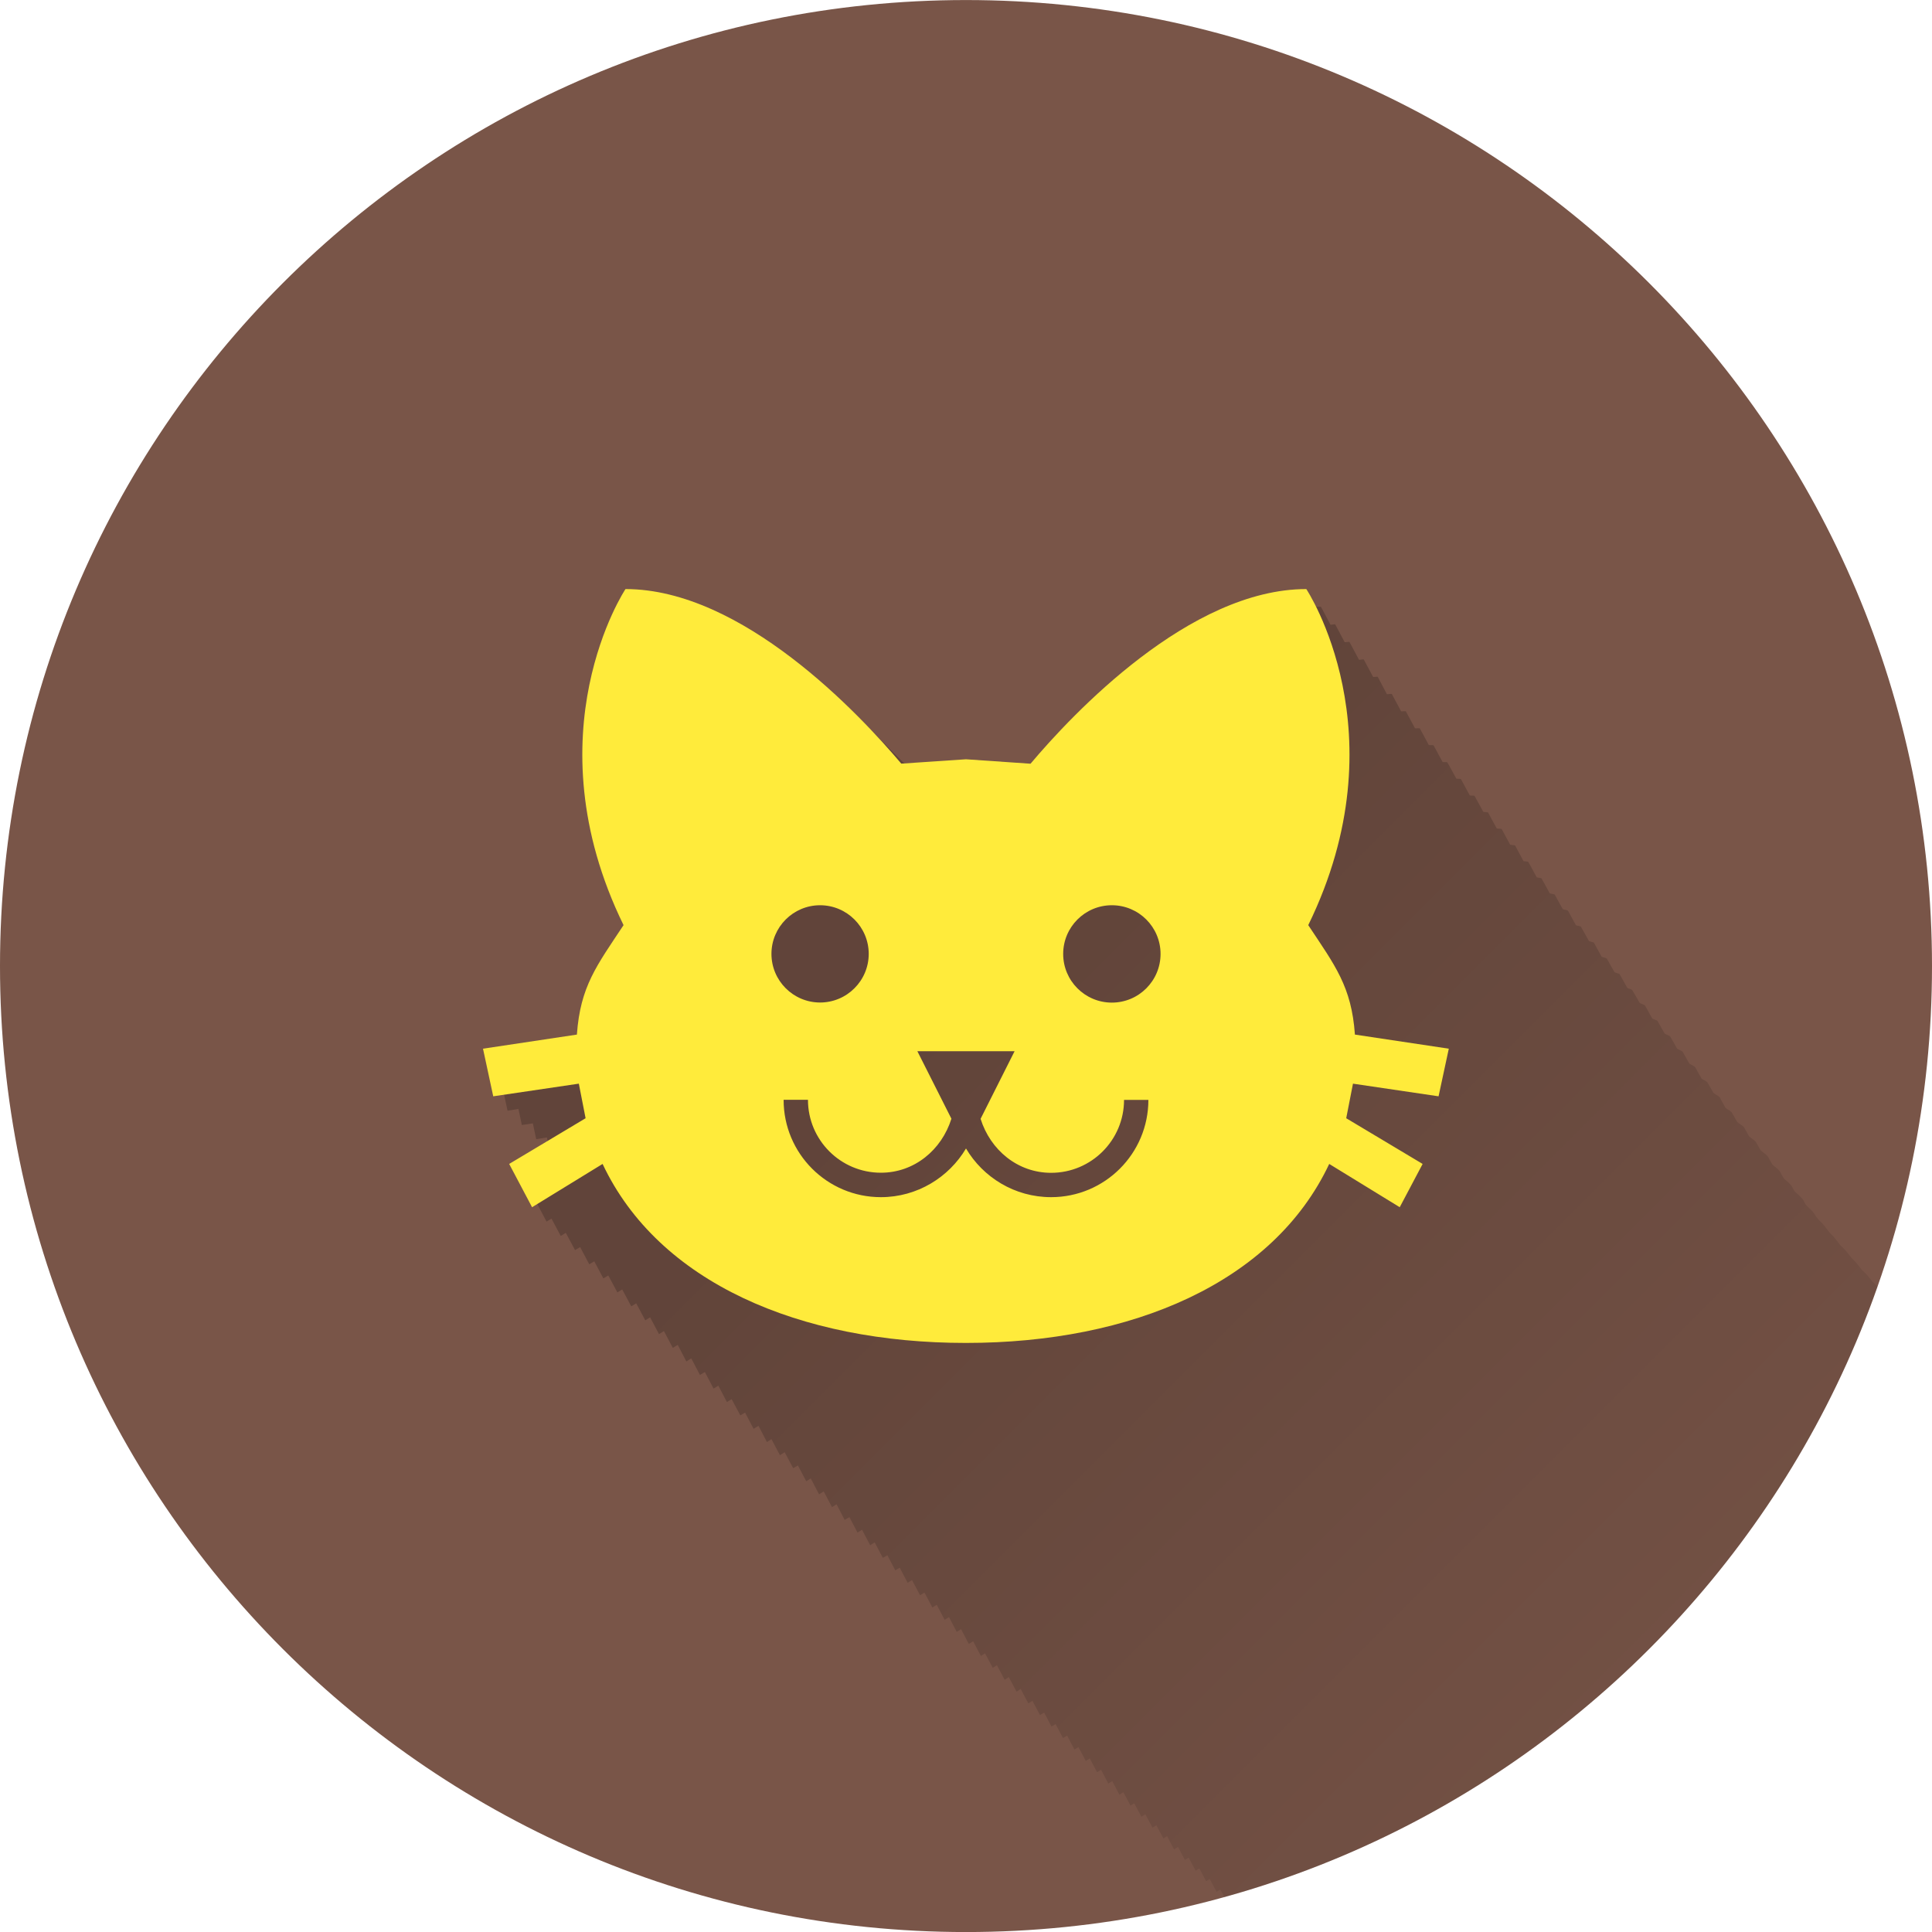
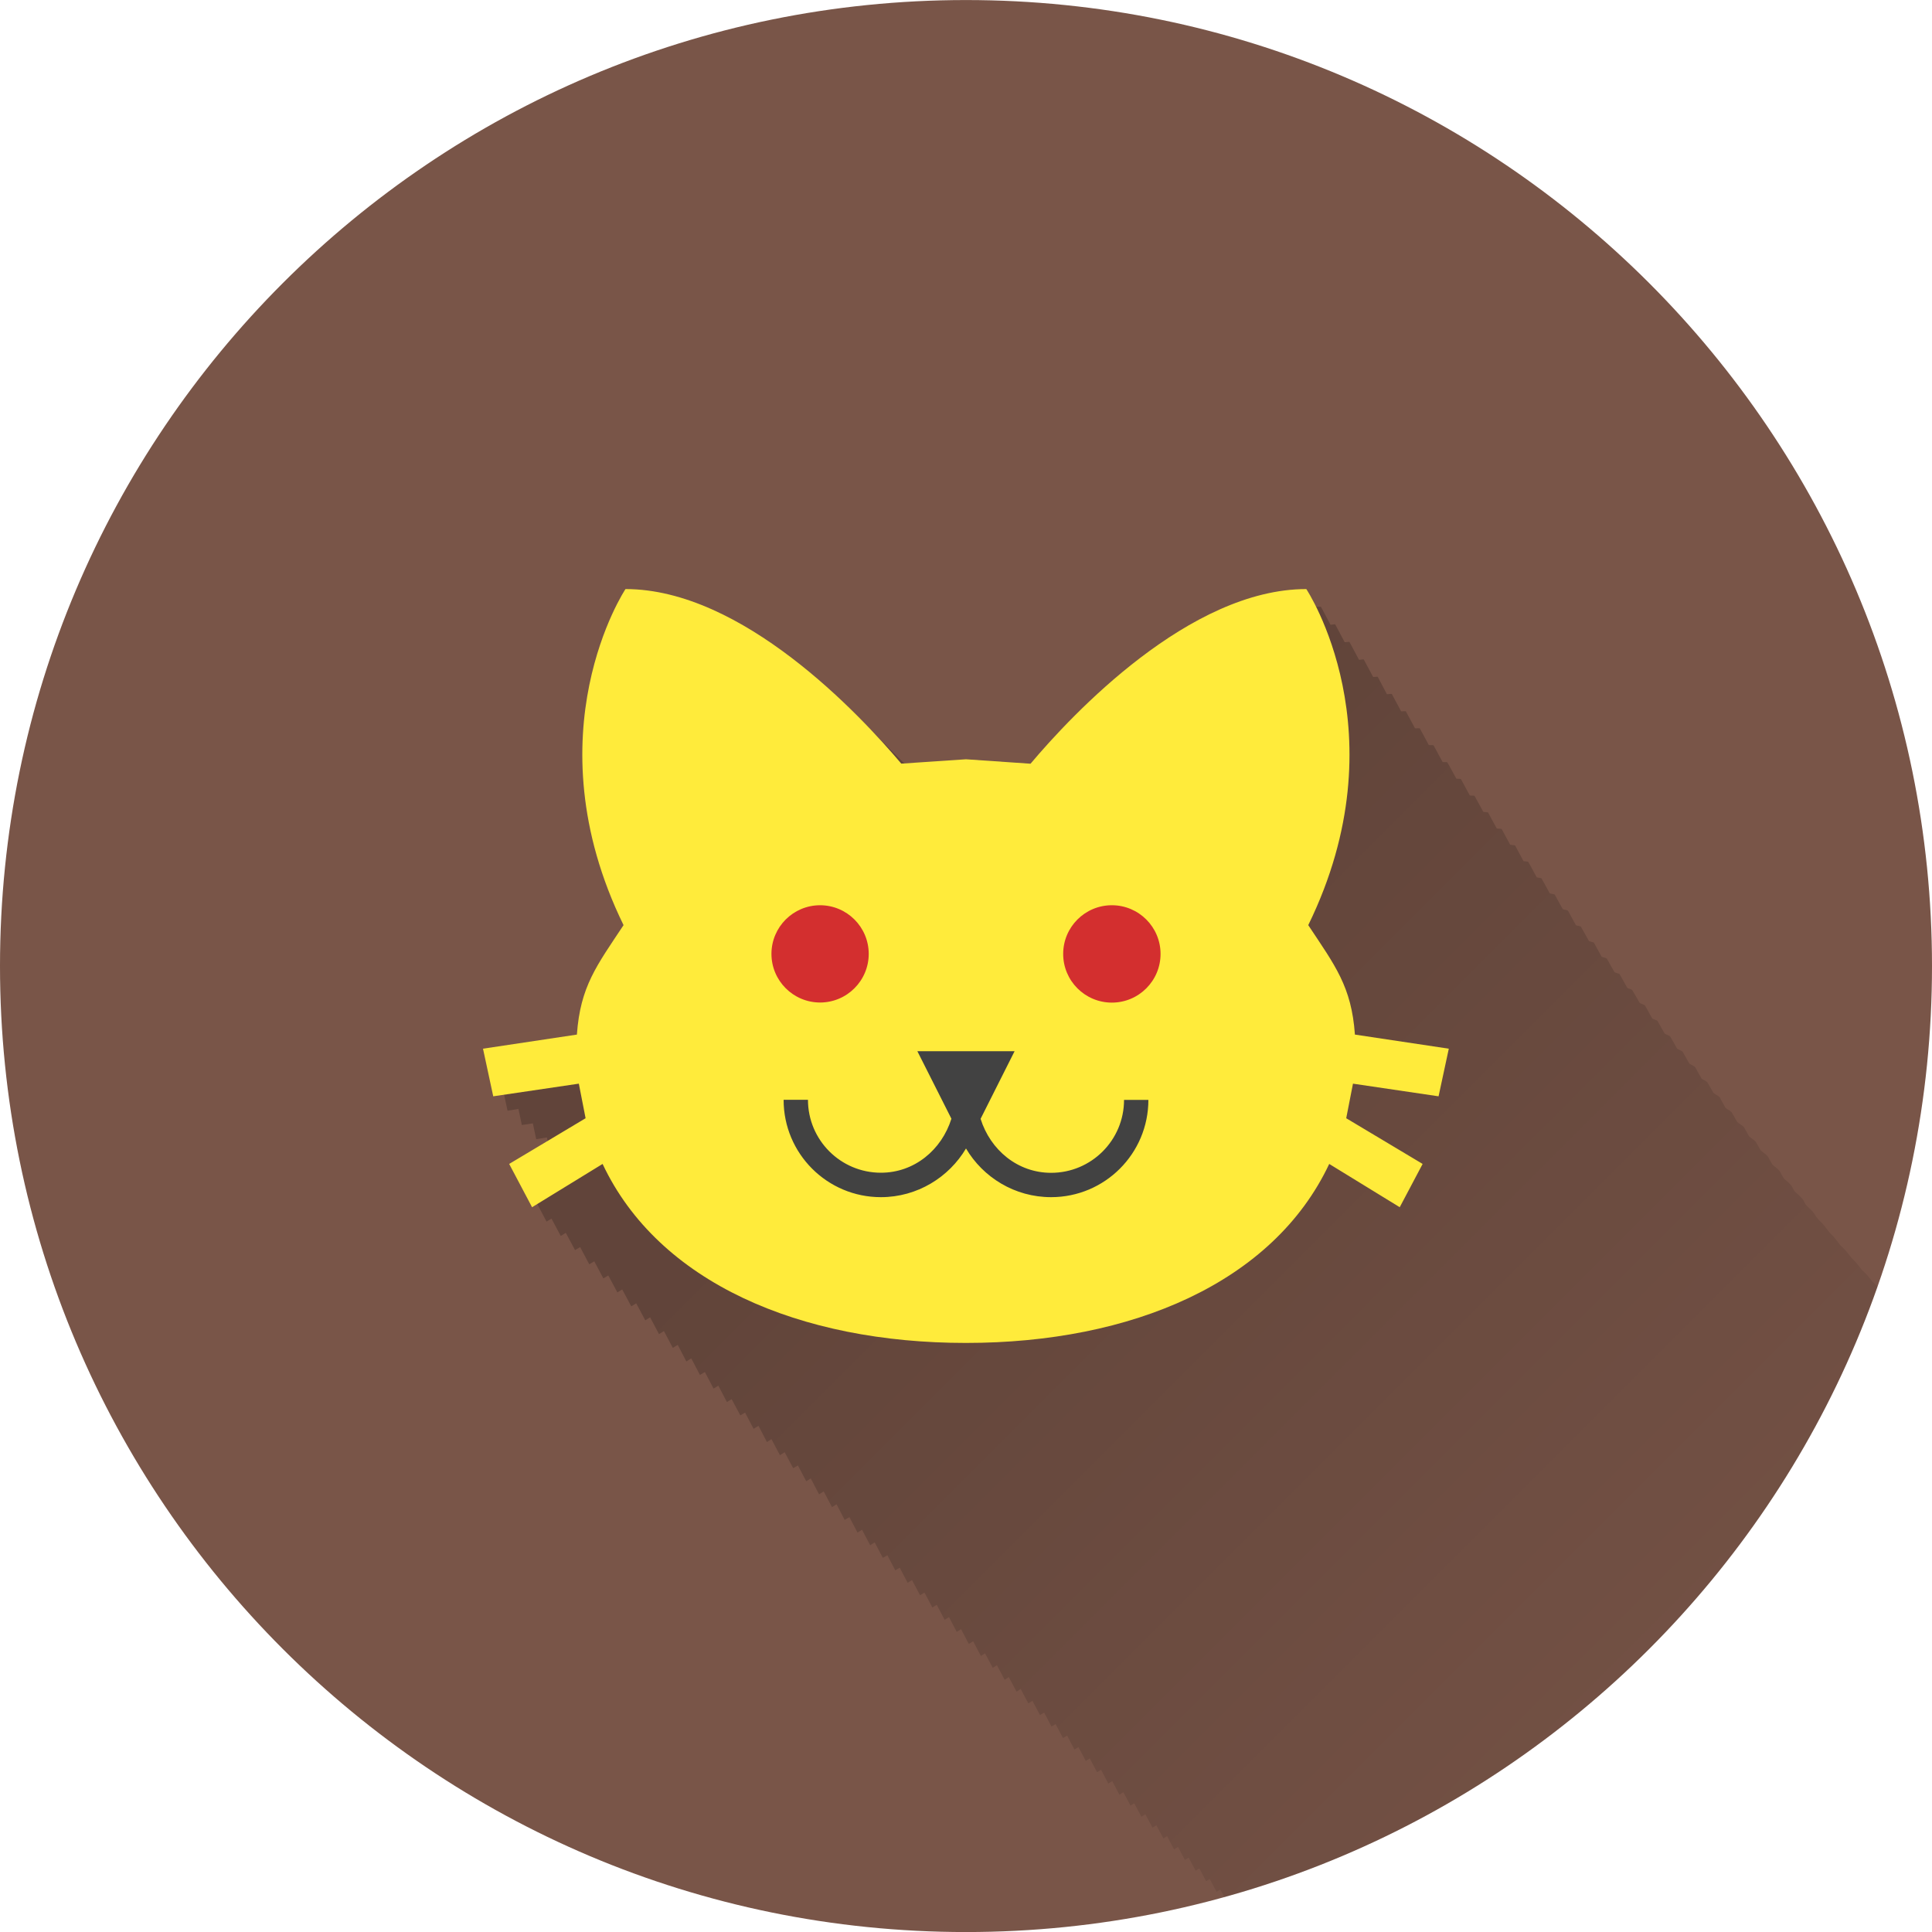
<svg xmlns="http://www.w3.org/2000/svg" xmlns:xlink="http://www.w3.org/1999/xlink" version="1.1" id="svg2" viewBox="0 0 20 20" height="5.644mm" width="5.644mm">
  <defs id="defs4">
    <linearGradient id="linearGradient6148">
      <stop style="stop-color:#000000;stop-opacity:0.2" offset="0" id="stop6150" />
      <stop style="stop-color:#000000;stop-opacity:0;" offset="1" id="stop6152" />
    </linearGradient>
    <clipPath clipPathUnits="userSpaceOnUse" id="clipPath12478">
      <circle style="opacity:1;fill:#2196f3;fill-opacity:1;stroke:none;stroke-width:0.051;stroke-miterlimit:4;stroke-dasharray:none;stroke-opacity:1" id="circle12480" cx="10" cy="10" r="10" />
    </clipPath>
    <clipPath id="clipPath5790" clipPathUnits="userSpaceOnUse">
      <circle style="opacity:1;fill:#2196f3;fill-opacity:1;stroke:none;stroke-width:0.051;stroke-miterlimit:4;stroke-dasharray:none;stroke-opacity:1" id="circle5792" cx="10" cy="10" r="10" />
    </clipPath>
    <clipPath clipPathUnits="userSpaceOnUse" id="clipPath7690">
      <circle style="opacity:1;fill:#2196f3;fill-opacity:1;stroke:none;stroke-width:0.051;stroke-miterlimit:4;stroke-dasharray:none;stroke-opacity:1" id="circle7692" cx="10" cy="10" r="10" />
    </clipPath>
    <clipPath id="clipPath5119" clipPathUnits="userSpaceOnUse">
      <circle style="opacity:1;fill:#ff9800;fill-opacity:1;stroke:none;stroke-width:0.051;stroke-miterlimit:4;stroke-dasharray:none;stroke-opacity:1" id="circle5121" cx="10" cy="10" r="10" />
    </clipPath>
    <clipPath clipPathUnits="userSpaceOnUse" id="clipPath5125">
      <circle style="opacity:1;fill:#e91e63;fill-opacity:1;stroke:none;stroke-width:0.051;stroke-miterlimit:4;stroke-dasharray:none;stroke-opacity:1" id="circle5127" cx="10" cy="10" r="10" />
    </clipPath>
    <clipPath id="clipPath5129" clipPathUnits="userSpaceOnUse">
      <circle style="opacity:1;fill:#e91e63;fill-opacity:1;stroke:none;stroke-width:0.051;stroke-miterlimit:4;stroke-dasharray:none;stroke-opacity:1" id="circle5131" cx="10" cy="10" r="10" />
    </clipPath>
    <linearGradient xlink:href="#linearGradient6148" id="linearGradient6154" x1="10" y1="10" x2="20" y2="20" gradientUnits="userSpaceOnUse" />
    <clipPath clipPathUnits="userSpaceOnUse" id="clipPath6159">
      <circle style="opacity:1;fill:#e91e63;fill-opacity:1;stroke:none;stroke-width:0.051;stroke-miterlimit:4;stroke-dasharray:none;stroke-opacity:1" id="circle6161" cx="10" cy="10" r="10" />
    </clipPath>
  </defs>
  <g transform="translate(1058.143,-861.9336)" id="layer1">
    <circle r="10" cy="871.934" cx="-1048.143" id="path4136" style="opacity:1;fill:#795548;fill-opacity:1;stroke:none;stroke-width:0.051;stroke-miterlimit:4;stroke-dasharray:none;stroke-opacity:1" />
  </g>
  <g id="layer2" style="display:inline">
    <path d="M 6.625 6.246 C 6.625 6.246 5.632 7.738 6.604 9.727 C 6.327 10.144 6.156 10.361 6.121 10.859 L 5.148 11.004 L 5.254 11.498 L 5.367 11.48 L 5.402 11.646 L 5.516 11.629 L 5.551 11.793 L 5.662 11.775 L 5.697 11.941 L 5.807 11.926 L 5.814 11.961 L 5.42 12.197 L 5.658 12.646 L 5.709 12.615 L 5.805 12.795 L 5.857 12.762 L 5.953 12.941 L 6.006 12.91 L 6.1 13.088 L 6.152 13.057 L 6.246 13.234 L 6.297 13.203 L 6.391 13.379 L 6.441 13.348 L 6.535 13.523 L 6.586 13.492 L 6.68 13.668 L 6.73 13.637 L 6.822 13.811 L 6.873 13.779 L 6.965 13.953 L 7.016 13.922 L 7.105 14.094 L 7.156 14.062 L 7.246 14.234 L 7.297 14.203 L 7.387 14.375 L 7.436 14.344 L 7.525 14.514 L 7.574 14.484 L 7.664 14.652 L 7.713 14.623 L 7.801 14.791 L 7.852 14.76 L 7.939 14.928 L 7.986 14.898 L 8.074 15.064 L 8.123 15.033 L 8.211 15.199 L 8.26 15.17 L 8.346 15.334 L 8.393 15.305 L 8.479 15.469 L 8.527 15.439 L 8.613 15.602 L 8.66 15.572 L 8.744 15.734 L 8.793 15.705 L 8.877 15.865 L 8.924 15.836 L 9.008 15.996 L 9.055 15.967 L 9.139 16.127 L 9.186 16.1 L 9.268 16.256 L 9.314 16.229 L 9.396 16.385 L 9.441 16.357 L 9.525 16.514 L 9.57 16.486 L 9.652 16.641 L 9.697 16.613 L 9.779 16.768 L 9.824 16.74 L 9.904 16.893 L 9.949 16.865 L 10.029 17.018 L 10.074 16.99 L 10.154 17.143 L 10.197 17.115 L 10.277 17.266 L 10.32 17.238 L 10.4 17.389 L 10.443 17.361 L 10.523 17.512 L 10.566 17.484 L 10.645 17.633 L 10.688 17.607 L 10.766 17.754 L 10.809 17.729 L 10.885 17.873 L 10.928 17.848 L 11.004 17.992 L 11.047 17.967 L 11.123 18.111 L 11.164 18.086 L 11.24 18.229 L 11.281 18.203 L 11.357 18.346 L 11.398 18.32 L 11.473 18.463 L 11.514 18.438 L 11.588 18.578 L 11.629 18.553 L 11.703 18.691 L 11.742 18.668 L 11.816 18.807 L 11.857 18.781 L 11.93 18.92 L 11.971 18.895 L 12.043 19.031 L 12.082 19.008 L 12.154 19.145 L 12.195 19.119 L 12.266 19.254 L 12.305 19.23 L 12.377 19.365 L 12.416 19.342 L 12.486 19.475 L 12.523 19.451 L 12.594 19.584 L 12.633 19.561 L 12.703 19.691 L 12.74 19.668 L 12.811 19.799 L 12.848 19.775 L 12.916 19.904 L 12.953 19.881 L 13.021 20.012 L 13.061 19.988 L 13.127 20.115 L 13.164 20.092 L 13.232 20.221 L 13.27 20.197 L 13.336 20.324 L 13.371 20.303 L 13.438 20.428 L 13.475 20.406 L 13.539 20.529 L 13.576 20.508 L 13.641 20.631 L 13.678 20.607 L 13.742 20.73 L 13.777 20.709 L 13.842 20.83 L 13.877 20.809 L 13.941 20.93 L 13.977 20.908 L 14.039 21.029 L 14.074 21.008 L 14.137 21.127 L 14.172 21.105 L 14.234 21.223 L 14.268 21.201 L 14.33 21.318 L 14.363 21.297 L 14.426 21.414 L 14.459 21.395 L 14.52 21.51 L 14.553 21.488 L 14.613 21.604 L 14.646 21.582 L 14.707 21.695 L 14.738 21.676 L 14.799 21.789 L 14.832 21.77 L 14.891 21.881 L 14.924 21.859 L 14.982 21.971 L 15.014 21.951 L 15.072 22.062 L 15.105 22.043 L 15.162 22.15 L 15.193 22.131 L 15.25 22.24 L 15.281 22.221 L 15.338 22.328 L 15.369 22.309 L 15.426 22.416 L 15.457 22.396 L 15.512 22.502 L 15.543 22.482 L 15.598 22.588 L 15.629 22.568 L 15.684 22.672 L 15.713 22.654 L 15.768 22.756 L 15.797 22.738 L 15.852 22.84 L 15.881 22.822 L 15.934 22.924 L 15.963 22.906 L 16.016 23.006 L 16.045 22.988 L 16.098 23.086 L 16.127 23.068 L 16.178 23.166 L 16.207 23.148 L 16.258 23.246 L 16.285 23.229 L 16.336 23.326 L 16.365 23.309 L 16.416 23.404 L 16.443 23.389 L 16.492 23.482 L 16.52 23.465 L 16.57 23.559 L 16.598 23.543 L 16.646 23.635 L 16.672 23.619 L 16.721 23.711 L 16.748 23.695 L 16.795 23.785 L 16.822 23.77 L 16.869 23.859 L 16.896 23.842 L 16.943 23.932 L 16.969 23.916 L 17.016 24.004 L 17.041 23.988 L 17.086 24.076 L 17.113 24.061 L 17.158 24.146 L 17.184 24.131 L 17.229 24.217 L 17.252 24.203 L 17.297 24.287 L 17.322 24.271 L 17.365 24.355 L 17.391 24.34 L 17.434 24.424 L 17.459 24.408 L 17.502 24.49 L 17.525 24.477 L 17.568 24.557 L 17.59 24.543 L 17.633 24.623 L 17.656 24.607 L 17.699 24.688 L 17.721 24.674 L 17.762 24.752 L 17.785 24.738 L 17.826 24.814 L 17.848 24.801 L 17.889 24.877 L 17.91 24.863 L 17.951 24.939 L 17.973 24.926 L 18.012 25.002 L 18.033 24.988 L 18.072 25.062 L 18.094 25.049 L 18.133 25.121 L 18.154 25.107 L 18.191 25.18 L 18.213 25.166 L 18.25 25.238 L 18.27 25.227 L 18.307 25.297 L 18.326 25.285 L 18.363 25.354 L 18.385 25.34 L 18.42 25.408 L 18.439 25.396 L 18.475 25.465 L 18.494 25.453 L 18.529 25.52 L 18.549 25.508 L 18.584 25.572 L 18.604 25.561 L 18.637 25.625 L 18.656 25.613 L 18.689 25.678 L 18.707 25.668 L 18.74 25.73 L 18.758 25.719 L 18.791 25.781 L 18.811 25.77 L 18.842 25.83 L 18.859 25.82 L 18.891 25.881 L 18.908 25.869 L 18.939 25.93 L 18.957 25.918 L 18.988 25.977 L 19.006 25.967 L 19.035 26.023 L 19.051 26.014 L 19.082 26.07 L 19.098 26.061 L 19.127 26.115 L 19.143 26.105 L 19.172 26.16 L 19.188 26.15 L 19.217 26.205 L 19.232 26.195 L 19.26 26.248 L 19.275 26.238 L 19.303 26.291 L 19.316 26.283 L 19.344 26.334 L 19.359 26.324 L 19.385 26.375 L 19.4 26.365 L 19.426 26.414 L 19.439 26.406 L 19.465 26.455 L 19.479 26.447 L 19.504 26.494 L 19.52 26.484 L 19.543 26.531 L 19.557 26.523 L 19.58 26.568 L 19.594 26.561 L 19.617 26.605 L 19.629 26.598 L 19.652 26.643 L 19.664 26.635 L 19.688 26.678 L 19.701 26.67 L 19.723 26.711 L 19.734 26.705 L 19.756 26.746 L 19.768 26.738 L 19.789 26.779 L 19.801 26.771 L 19.822 26.811 L 19.834 26.805 L 19.854 26.842 L 19.865 26.836 L 19.885 26.873 L 19.895 26.867 L 19.914 26.904 L 19.924 26.898 L 19.943 26.934 L 19.955 26.926 L 19.973 26.961 L 19.982 26.955 L 20 26.988 L 20.01 26.982 L 20.027 27.016 L 20.037 27.01 L 20.055 27.043 L 20.064 27.037 L 20.08 27.068 L 20.088 27.064 L 20.104 27.094 L 20.113 27.088 L 20.129 27.117 L 20.137 27.111 L 20.152 27.141 L 20.16 27.137 L 20.174 27.164 L 20.184 27.158 L 20.197 27.186 L 20.203 27.182 L 20.217 27.207 L 20.225 27.201 L 20.238 27.227 L 20.246 27.223 L 20.258 27.246 L 20.266 27.242 L 20.277 27.266 L 20.283 27.262 L 20.295 27.283 L 20.301 27.279 L 20.312 27.301 L 20.316 27.297 L 20.328 27.318 L 20.336 27.314 L 20.346 27.334 L 20.35 27.332 L 20.359 27.35 L 20.365 27.346 L 20.375 27.363 L 20.379 27.359 L 20.389 27.377 L 20.393 27.375 L 20.4 27.391 L 20.406 27.387 L 20.414 27.402 L 20.418 27.4 L 20.426 27.414 L 20.43 27.412 L 20.436 27.424 L 20.438 27.422 L 20.445 27.436 L 20.449 27.434 L 20.455 27.443 L 20.457 27.441 L 20.463 27.453 L 20.465 27.451 L 20.471 27.461 L 20.475 27.459 L 20.479 27.467 L 20.48 27.467 L 20.484 27.475 L 20.486 27.473 L 20.49 27.479 L 20.492 27.477 L 20.496 27.484 L 20.498 27.484 L 20.5 27.488 L 20.502 27.492 L 20.504 27.49 L 20.508 27.496 L 20.508 27.498 L 21.104 27.131 C 21.11 27.137 21.117 27.142 21.123 27.148 C 21.132 27.157 21.139 27.167 21.148 27.176 C 21.163 27.19 21.177 27.203 21.191 27.217 C 21.198 27.223 21.204 27.23 21.211 27.236 C 21.223 27.248 21.234 27.262 21.246 27.273 C 21.258 27.285 21.269 27.296 21.281 27.307 C 21.287 27.312 21.293 27.318 21.299 27.324 C 21.31 27.335 21.32 27.347 21.332 27.357 C 21.343 27.368 21.352 27.379 21.363 27.389 C 21.371 27.396 21.377 27.403 21.385 27.41 C 21.393 27.418 21.401 27.427 21.41 27.436 C 21.418 27.444 21.425 27.453 21.434 27.461 C 21.442 27.469 21.449 27.477 21.457 27.484 C 21.462 27.489 21.469 27.497 21.475 27.502 C 21.486 27.513 21.496 27.524 21.508 27.535 C 21.513 27.541 21.52 27.545 21.525 27.551 C 21.533 27.558 21.539 27.565 21.547 27.572 C 21.554 27.579 21.56 27.585 21.566 27.592 C 21.573 27.598 21.579 27.605 21.586 27.611 C 21.592 27.617 21.597 27.625 21.604 27.631 C 21.61 27.637 21.615 27.643 21.621 27.648 C 21.627 27.654 21.633 27.66 21.639 27.666 C 21.644 27.671 21.651 27.676 21.656 27.682 C 21.662 27.687 21.666 27.692 21.672 27.697 C 21.677 27.702 21.682 27.708 21.688 27.713 C 21.692 27.717 21.696 27.722 21.701 27.727 C 21.706 27.731 21.71 27.736 21.715 27.74 C 21.719 27.744 21.722 27.75 21.727 27.754 C 21.731 27.758 21.734 27.762 21.738 27.766 C 21.741 27.768 21.743 27.771 21.746 27.773 C 21.751 27.778 21.755 27.784 21.76 27.789 C 21.763 27.792 21.766 27.796 21.77 27.799 C 21.775 27.804 21.782 27.81 21.787 27.814 C 21.788 27.816 21.792 27.819 21.793 27.82 C 21.793 27.82 21.795 27.822 21.795 27.822 C 21.795 27.822 21.797 27.824 21.797 27.824 C 21.797 27.824 21.799 27.826 21.799 27.826 C 21.799 27.826 21.801 27.828 21.801 27.828 C 21.802 27.83 21.805 27.834 21.807 27.836 C 21.808 27.837 21.809 27.839 21.811 27.84 C 21.812 27.841 21.815 27.842 21.816 27.844 C 21.816 27.844 21.818 27.846 21.818 27.846 C 21.818 27.846 21.82 27.848 21.82 27.848 C 21.82 27.848 21.822 27.85 21.822 27.85 C 21.822 27.85 21.824 27.852 21.824 27.852 C 21.824 27.852 21.826 27.854 21.826 27.854 C 21.826 27.854 21.828 27.855 21.828 27.855 C 21.949 27.97 22.083 28.074 22.225 28.17 C 22.225 28.17 22.227 28.172 22.227 28.172 C 22.227 28.172 22.229 28.174 22.229 28.174 C 22.229 28.174 22.23 28.175 22.23 28.176 C 22.374 28.271 22.528 28.357 22.689 28.434 C 22.689 28.434 22.691 28.436 22.691 28.436 C 22.854 28.513 23.028 28.581 23.207 28.639 C 23.747 28.813 24.356 28.902 25 28.902 C 25.644 28.902 26.251 28.813 26.791 28.639 C 26.971 28.58 27.143 28.513 27.307 28.436 C 27.634 28.28 27.924 28.087 28.17 27.855 C 28.415 27.624 28.617 27.356 28.762 27.049 L 28.947 27.164 L 29.49 27.498 L 29.49 27.496 L 29.729 27.049 L 29.727 27.047 L 29.725 27.047 L 29.721 27.045 L 29.723 27.043 L 29.719 27.041 L 29.719 27.039 L 29.715 27.037 L 29.715 27.035 L 29.703 27.027 L 29.703 27.025 L 29.695 27.021 L 29.697 27.018 L 29.689 27.012 L 29.68 27.006 L 29.682 27.004 L 29.67 26.998 L 29.672 26.994 L 29.66 26.988 L 29.662 26.984 L 29.65 26.979 L 29.652 26.975 L 29.639 26.967 L 29.641 26.963 L 29.627 26.955 L 29.629 26.951 L 29.613 26.941 L 29.615 26.939 L 29.6 26.93 L 29.602 26.926 L 29.586 26.916 L 29.588 26.91 L 29.57 26.9 L 29.572 26.896 L 29.555 26.885 L 29.557 26.881 L 29.537 26.869 L 29.539 26.863 L 29.52 26.852 L 29.521 26.848 L 29.5 26.834 L 29.504 26.828 L 29.482 26.814 L 29.484 26.811 L 29.461 26.797 L 29.463 26.791 L 29.439 26.777 L 29.443 26.77 L 29.42 26.756 L 29.422 26.75 L 29.395 26.734 L 29.398 26.727 L 29.373 26.711 L 29.377 26.705 L 29.35 26.688 L 29.352 26.682 L 29.324 26.664 L 29.328 26.656 L 29.301 26.639 L 29.303 26.633 L 29.271 26.613 L 29.275 26.607 L 29.246 26.59 L 29.25 26.58 L 29.217 26.561 L 29.221 26.553 L 29.189 26.533 L 29.193 26.525 L 29.16 26.504 L 29.164 26.496 L 29.129 26.475 L 29.133 26.467 L 29.1 26.445 L 29.104 26.438 L 29.066 26.414 L 29.07 26.406 L 29.035 26.385 L 29.039 26.373 L 29.002 26.35 L 29.006 26.342 L 28.986 26.33 L 29.008 26.219 L 29.895 26.35 L 30 25.855 C 30 25.855 29.998 25.855 29.998 25.855 C 29.998 25.855 29.996 25.855 29.996 25.855 L 29.996 25.854 C 29.996 25.854 29.994 25.854 29.994 25.854 L 29.994 25.85 C 29.994 25.85 29.99 25.85 29.99 25.85 L 29.99 25.846 C 29.99 25.846 29.986 25.846 29.986 25.846 L 29.986 25.842 C 29.986 25.842 29.981 25.842 29.98 25.842 L 29.98 25.838 C 29.98 25.838 29.973 25.836 29.973 25.836 L 29.975 25.832 C 29.975 25.832 29.967 25.83 29.967 25.83 L 29.969 25.826 C 29.969 25.826 29.959 25.824 29.959 25.824 L 29.961 25.818 C 29.961 25.818 29.95 25.816 29.949 25.816 L 29.951 25.811 C 29.951 25.811 29.942 25.809 29.941 25.809 L 29.943 25.803 C 29.943 25.803 29.932 25.801 29.932 25.801 L 29.934 25.793 C 29.934 25.793 29.92 25.791 29.92 25.791 L 29.922 25.783 C 29.922 25.783 29.909 25.781 29.908 25.781 L 29.91 25.771 C 29.91 25.771 29.897 25.77 29.896 25.77 L 29.898 25.76 C 29.898 25.76 29.883 25.758 29.883 25.758 L 29.885 25.748 C 29.885 25.748 29.87 25.746 29.869 25.746 L 29.871 25.734 C 29.871 25.734 29.856 25.733 29.855 25.732 L 29.857 25.721 C 29.857 25.721 29.84 25.719 29.84 25.719 L 29.842 25.705 C 29.842 25.705 29.825 25.703 29.824 25.703 L 29.826 25.691 C 29.826 25.691 29.807 25.688 29.807 25.688 L 29.809 25.674 C 29.809 25.674 29.79 25.67 29.789 25.67 L 29.791 25.658 C 29.791 25.658 29.77 25.655 29.77 25.654 L 29.771 25.641 C 29.771 25.64 29.751 25.637 29.75 25.637 L 29.752 25.621 C 29.752 25.621 29.731 25.617 29.73 25.617 L 29.732 25.604 C 29.732 25.603 29.708 25.6 29.707 25.6 L 29.711 25.582 C 29.711 25.582 29.689 25.579 29.688 25.578 L 29.689 25.562 C 29.689 25.562 29.665 25.559 29.664 25.559 L 29.668 25.541 C 29.668 25.541 29.644 25.538 29.643 25.537 L 29.645 25.52 C 29.645 25.519 29.617 25.514 29.615 25.514 L 29.619 25.496 C 29.619 25.496 29.593 25.493 29.592 25.492 L 29.596 25.473 C 29.596 25.472 29.568 25.467 29.566 25.467 L 29.57 25.447 C 29.57 25.447 29.541 25.442 29.539 25.441 L 29.543 25.422 C 29.543 25.421 29.514 25.417 29.512 25.416 L 29.516 25.396 C 29.516 25.396 29.486 25.391 29.484 25.391 L 29.488 25.371 C 29.488 25.371 29.457 25.366 29.455 25.365 L 29.459 25.342 C 29.459 25.341 29.428 25.337 29.426 25.336 L 29.43 25.314 C 29.43 25.314 29.397 25.31 29.395 25.309 L 29.398 25.285 C 29.398 25.284 29.366 25.28 29.363 25.279 L 29.367 25.256 C 29.367 25.255 29.336 25.251 29.334 25.25 L 29.336 25.227 C 29.336 25.226 29.302 25.22 29.299 25.219 L 29.303 25.195 C 29.303 25.194 29.268 25.189 29.266 25.188 L 29.27 25.162 C 29.269 25.161 29.235 25.156 29.232 25.154 L 29.234 25.131 C 29.234 25.13 29.2 25.124 29.197 25.123 L 29.199 25.098 C 29.199 25.097 29.165 25.091 29.162 25.09 L 29.164 25.062 C 29.164 25.061 29.128 25.056 29.125 25.055 L 29.127 25.027 C 29.127 25.026 29.091 25.021 29.088 25.02 L 29.09 24.992 C 29.09 24.991 29.052 24.984 29.049 24.982 L 29.051 24.955 C 29.051 24.954 29.013 24.947 29.01 24.945 L 29.012 24.918 C 29.012 24.917 28.974 24.91 28.971 24.908 L 28.973 24.881 C 28.973 24.879 28.933 24.873 28.93 24.871 L 28.932 24.842 C 28.932 24.84 28.891 24.834 28.887 24.832 L 28.889 24.803 C 28.889 24.801 28.849 24.795 28.846 24.793 L 28.848 24.764 C 28.848 24.762 28.807 24.756 28.803 24.754 L 28.805 24.723 C 28.805 24.721 28.762 24.713 28.758 24.711 L 28.76 24.68 C 28.76 24.678 28.718 24.671 28.713 24.668 L 28.715 24.639 C 28.715 24.637 28.673 24.63 28.668 24.627 L 28.67 24.596 C 28.67 24.594 28.628 24.587 28.623 24.584 L 28.623 24.551 C 28.623 24.549 28.581 24.542 28.576 24.539 L 28.576 24.506 C 28.576 24.506 28.572 24.504 28.572 24.504 C 28.676 24.282 28.763 24.063 28.822 23.855 C 29.086 22.929 28.95 22.161 28.785 21.672 C 28.744 21.551 28.703 21.446 28.664 21.361 C 28.663 21.36 28.663 21.361 28.662 21.359 C 28.626 21.28 28.622 21.281 28.598 21.236 C 28.57 21.187 28.523 21.098 28.523 21.098 C 28.523 21.098 28.523 21.096 28.523 21.096 C 28.523 21.096 28.521 21.096 28.521 21.096 C 28.521 21.096 28.52 21.096 28.52 21.096 C 28.52 21.096 28.518 21.092 28.518 21.092 C 28.518 21.092 28.516 21.092 28.516 21.092 C 28.516 21.092 28.514 21.09 28.514 21.09 C 28.512 21.09 28.511 21.09 28.51 21.09 C 28.51 21.09 28.508 21.086 28.508 21.086 C 28.508 21.086 28.506 21.086 28.506 21.086 C 28.506 21.086 28.504 21.082 28.504 21.082 C 28.503 21.082 28.501 21.082 28.5 21.082 C 28.5 21.082 28.496 21.076 28.496 21.076 C 28.495 21.076 28.493 21.076 28.492 21.076 C 28.492 21.076 28.488 21.07 28.488 21.07 C 28.487 21.07 28.486 21.07 28.484 21.07 C 28.484 21.07 28.48 21.064 28.48 21.064 C 28.479 21.064 28.477 21.064 28.475 21.064 C 28.475 21.064 28.471 21.059 28.471 21.059 C 28.469 21.059 28.467 21.059 28.465 21.059 C 28.465 21.058 28.461 21.051 28.461 21.051 C 28.458 21.051 28.456 21.051 28.453 21.051 C 28.453 21.051 28.449 21.043 28.449 21.043 C 28.447 21.043 28.445 21.043 28.443 21.043 C 28.443 21.043 28.438 21.033 28.438 21.033 C 28.436 21.033 28.434 21.033 28.432 21.033 C 28.431 21.033 28.426 21.023 28.426 21.023 C 28.423 21.023 28.421 21.025 28.418 21.025 C 28.418 21.025 28.412 21.014 28.412 21.014 C 28.409 21.014 28.406 21.016 28.402 21.016 C 28.402 21.015 28.397 21.004 28.396 21.004 C 28.394 21.004 28.391 21.006 28.389 21.006 C 28.388 21.005 28.381 20.992 28.381 20.992 C 28.378 20.992 28.376 20.994 28.373 20.994 C 28.373 20.994 28.365 20.98 28.365 20.98 C 28.362 20.98 28.359 20.982 28.355 20.982 C 28.355 20.982 28.348 20.967 28.348 20.967 C 28.344 20.967 28.341 20.969 28.338 20.969 C 28.337 20.968 28.33 20.953 28.33 20.953 C 28.326 20.953 28.322 20.955 28.318 20.955 C 28.318 20.955 28.311 20.939 28.311 20.939 C 28.307 20.939 28.303 20.941 28.299 20.941 C 28.298 20.941 28.291 20.926 28.291 20.926 C 28.287 20.926 28.283 20.928 28.279 20.928 C 28.279 20.927 28.27 20.91 28.27 20.91 C 28.266 20.91 28.262 20.912 28.258 20.912 C 28.257 20.911 28.248 20.894 28.248 20.895 C 28.245 20.895 28.242 20.896 28.238 20.896 C 28.237 20.896 28.227 20.877 28.227 20.877 C 28.223 20.877 28.219 20.879 28.215 20.879 C 28.214 20.878 28.203 20.859 28.203 20.859 C 28.199 20.859 28.194 20.861 28.189 20.861 C 28.189 20.86 28.178 20.842 28.178 20.842 C 28.173 20.842 28.169 20.844 28.164 20.844 C 28.163 20.843 28.153 20.822 28.152 20.822 C 28.148 20.822 28.143 20.824 28.139 20.824 C 28.138 20.823 28.127 20.804 28.127 20.805 C 28.122 20.805 28.118 20.807 28.113 20.807 C 28.112 20.805 28.1 20.783 28.1 20.783 C 28.095 20.783 28.091 20.785 28.086 20.785 C 28.085 20.784 28.073 20.763 28.072 20.764 C 28.067 20.764 28.062 20.766 28.057 20.766 C 28.055 20.764 28.043 20.742 28.043 20.742 C 28.038 20.742 28.033 20.744 28.027 20.744 C 28.026 20.743 28.014 20.72 28.014 20.721 C 28.008 20.721 28.003 20.723 27.998 20.723 C 27.996 20.721 27.983 20.697 27.982 20.697 C 27.977 20.697 27.972 20.699 27.967 20.699 C 27.965 20.698 27.952 20.673 27.951 20.674 C 27.946 20.674 27.941 20.676 27.936 20.676 C 27.934 20.674 27.92 20.65 27.92 20.65 C 27.914 20.65 27.908 20.652 27.902 20.652 C 27.901 20.651 27.887 20.626 27.887 20.627 C 27.881 20.627 27.875 20.629 27.869 20.629 C 27.867 20.627 27.852 20.601 27.852 20.602 C 27.846 20.602 27.841 20.603 27.836 20.604 C 27.834 20.602 27.819 20.576 27.818 20.576 C 27.813 20.576 27.807 20.578 27.801 20.578 C 27.798 20.576 27.782 20.548 27.781 20.549 C 27.775 20.549 27.77 20.551 27.764 20.551 C 27.761 20.549 27.745 20.521 27.744 20.521 C 27.738 20.521 27.732 20.523 27.727 20.523 C 27.724 20.521 27.708 20.493 27.707 20.494 C 27.702 20.494 27.697 20.496 27.691 20.496 C 27.688 20.494 27.671 20.464 27.67 20.465 C 27.663 20.465 27.657 20.467 27.65 20.467 C 27.647 20.464 27.63 20.435 27.629 20.436 C 27.623 20.436 27.617 20.437 27.611 20.438 C 27.608 20.435 27.591 20.405 27.59 20.406 C 27.583 20.406 27.577 20.408 27.57 20.408 C 27.567 20.406 27.55 20.376 27.549 20.377 C 27.542 20.377 27.536 20.379 27.529 20.379 C 27.526 20.376 27.507 20.345 27.506 20.346 C 27.5 20.346 27.494 20.348 27.488 20.348 C 27.485 20.345 27.464 20.313 27.463 20.314 C 27.457 20.314 27.451 20.316 27.445 20.316 C 27.441 20.313 27.421 20.28 27.42 20.281 C 27.414 20.281 27.408 20.283 27.402 20.283 C 27.398 20.28 27.376 20.247 27.375 20.248 C 27.369 20.248 27.363 20.25 27.357 20.25 C 27.353 20.247 27.331 20.213 27.33 20.215 C 27.324 20.215 27.318 20.217 27.312 20.217 C 27.308 20.213 27.285 20.178 27.283 20.18 C 27.277 20.18 27.27 20.182 27.264 20.182 C 27.259 20.179 27.238 20.145 27.236 20.146 C 27.23 20.146 27.225 20.148 27.219 20.148 C 27.213 20.144 27.189 20.108 27.188 20.109 C 27.181 20.109 27.174 20.111 27.168 20.111 C 27.163 20.108 27.14 20.072 27.139 20.074 C 27.132 20.074 27.126 20.076 27.119 20.076 C 27.113 20.072 27.09 20.035 27.088 20.037 C 27.082 20.037 27.076 20.039 27.07 20.039 C 27.064 20.035 27.039 19.998 27.037 20 C 27.032 20 27.027 20.002 27.021 20.002 C 27.015 19.997 26.988 19.959 26.986 19.961 C 26.981 19.961 26.975 19.963 26.969 19.963 C 26.962 19.958 26.936 19.919 26.934 19.922 C 26.928 19.922 26.922 19.924 26.916 19.924 C 26.909 19.919 26.883 19.88 26.881 19.883 C 26.876 19.883 26.87 19.885 26.865 19.885 C 26.857 19.879 26.829 19.839 26.826 19.842 C 26.821 19.842 26.816 19.844 26.811 19.844 C 26.802 19.839 26.774 19.798 26.771 19.801 C 26.766 19.801 26.76 19.803 26.754 19.803 C 26.746 19.798 26.717 19.757 26.715 19.76 C 26.71 19.76 26.704 19.762 26.699 19.762 C 26.69 19.756 26.661 19.716 26.658 19.719 C 26.653 19.719 26.648 19.721 26.643 19.721 C 26.633 19.715 26.602 19.672 26.6 19.676 C 26.595 19.676 26.59 19.678 26.586 19.678 C 26.576 19.672 26.544 19.629 26.541 19.633 C 26.536 19.633 26.532 19.635 26.527 19.635 C 26.516 19.628 26.484 19.584 26.48 19.588 C 26.476 19.588 26.471 19.59 26.467 19.59 C 26.456 19.583 26.423 19.539 26.42 19.543 C 26.416 19.543 26.412 19.545 26.408 19.545 C 26.396 19.538 26.363 19.494 26.359 19.498 C 26.355 19.498 26.352 19.5 26.348 19.5 C 26.335 19.493 26.301 19.447 26.297 19.451 C 26.294 19.451 26.29 19.453 26.287 19.453 C 26.274 19.445 26.238 19.399 26.234 19.404 C 26.23 19.404 26.227 19.406 26.223 19.406 C 26.209 19.399 26.174 19.352 26.17 19.357 C 26.167 19.357 26.163 19.359 26.16 19.359 C 26.146 19.351 26.11 19.305 26.105 19.311 C 26.103 19.311 26.1 19.311 26.098 19.311 C 26.082 19.302 26.044 19.256 26.039 19.262 C 26.037 19.262 26.035 19.262 26.033 19.262 C 26.017 19.253 25.978 19.205 25.973 19.211 C 25.969 19.211 25.966 19.213 25.963 19.213 C 25.947 19.204 25.909 19.156 25.904 19.162 C 25.902 19.162 25.9 19.162 25.898 19.162 C 25.895 19.159 25.894 19.159 25.891 19.156 C 25.89 19.155 25.889 19.153 25.889 19.152 C 25.889 19.152 25.887 19.15 25.887 19.15 C 25.877 19.139 25.877 19.145 25.867 19.135 C 25.862 19.134 25.839 19.108 25.836 19.111 C 25.836 19.111 25.834 19.111 25.834 19.111 C 25.828 19.106 25.826 19.106 25.82 19.102 C 25.788 19.063 25.781 19.075 25.754 19.051 C 25.691 18.978 25.641 18.938 25.604 18.918 C 25.575 18.893 25.551 18.872 25.531 18.861 C 25.505 18.839 25.482 18.817 25.463 18.807 C 25.436 18.784 25.41 18.762 25.391 18.752 C 25.363 18.728 25.337 18.706 25.316 18.695 C 25.289 18.672 25.263 18.647 25.242 18.637 C 25.215 18.615 25.188 18.589 25.168 18.578 C 25.162 18.573 25.155 18.569 25.148 18.564 C 25.128 18.545 25.114 18.536 25.096 18.521 C 25.096 18.521 25.094 18.521 25.094 18.521 C 25.086 18.515 25.077 18.507 25.07 18.502 C 25.065 18.497 25.062 18.495 25.057 18.49 C 25.045 18.482 25.026 18.466 25.016 18.461 C 25.011 18.457 25.006 18.455 25.002 18.451 C 24.971 18.422 24.946 18.406 24.92 18.387 C 24.895 18.363 24.876 18.351 24.854 18.334 C 24.823 18.305 24.798 18.287 24.771 18.268 C 24.742 18.241 24.717 18.225 24.691 18.207 C 24.662 18.181 24.639 18.162 24.613 18.145 C 24.584 18.118 24.559 18.1 24.533 18.082 C 24.504 18.057 24.479 18.037 24.453 18.02 C 24.425 17.995 24.401 17.973 24.375 17.955 C 24.346 17.93 24.319 17.908 24.293 17.891 C 24.263 17.865 24.236 17.84 24.209 17.822 C 24.18 17.798 24.153 17.773 24.127 17.756 C 24.097 17.731 24.068 17.705 24.041 17.688 C 24.015 17.666 23.989 17.639 23.965 17.623 C 23.965 17.623 23.963 17.621 23.963 17.621 C 23.935 17.593 23.908 17.577 23.881 17.555 C 23.881 17.555 23.879 17.553 23.879 17.553 C 23.851 17.525 23.824 17.508 23.797 17.486 C 23.766 17.457 23.737 17.436 23.707 17.412 C 23.677 17.383 23.649 17.363 23.619 17.34 C 23.589 17.312 23.561 17.29 23.531 17.268 C 23.501 17.239 23.473 17.216 23.443 17.193 C 23.414 17.167 23.386 17.145 23.357 17.123 C 23.325 17.094 23.297 17.066 23.266 17.043 C 23.234 17.015 23.205 16.989 23.174 16.967 C 23.145 16.942 23.118 16.915 23.09 16.895 C 23.057 16.866 23.025 16.834 22.992 16.811 C 22.968 16.785 22.943 16.768 22.918 16.746 C 22.917 16.745 22.917 16.743 22.916 16.742 C 22.914 16.741 22.912 16.74 22.91 16.738 C 22.88 16.708 22.851 16.686 22.82 16.66 C 22.79 16.63 22.759 16.608 22.729 16.582 C 22.696 16.549 22.664 16.522 22.631 16.494 C 22.599 16.462 22.568 16.437 22.535 16.41 C 22.505 16.38 22.475 16.353 22.443 16.328 C 22.41 16.296 22.378 16.267 22.344 16.24 C 22.312 16.21 22.283 16.18 22.25 16.154 C 22.218 16.124 22.187 16.094 22.154 16.068 C 22.121 16.037 22.09 16.003 22.055 15.977 C 22.027 15.945 21.996 15.922 21.967 15.895 C 21.966 15.894 21.964 15.894 21.963 15.893 C 21.93 15.855 21.895 15.827 21.859 15.795 C 21.828 15.76 21.793 15.733 21.76 15.703 C 21.727 15.667 21.693 15.638 21.658 15.607 C 21.624 15.57 21.59 15.539 21.553 15.508 C 21.521 15.474 21.489 15.443 21.455 15.414 C 21.422 15.379 21.389 15.346 21.354 15.316 C 21.32 15.281 21.288 15.248 21.252 15.219 C 21.217 15.183 21.184 15.145 21.146 15.115 C 21.112 15.08 21.08 15.043 21.043 15.014 C 21.039 15.01 21.037 15.005 21.033 15.002 C 21.008 14.969 20.977 14.946 20.949 14.918 C 20.948 14.917 20.947 14.917 20.945 14.916 C 20.939 14.91 20.934 14.904 20.928 14.898 C 20.896 14.858 20.858 14.827 20.822 14.793 C 20.79 14.752 20.752 14.72 20.715 14.686 C 20.681 14.644 20.644 14.609 20.605 14.574 C 20.572 14.534 20.537 14.5 20.5 14.467 C 20.467 14.427 20.432 14.39 20.395 14.357 C 20.36 14.317 20.324 14.279 20.285 14.246 C 20.251 14.206 20.217 14.166 20.178 14.133 C 20.144 14.094 20.113 14.053 20.074 14.021 C 20.038 13.98 20.006 13.935 19.965 13.902 C 19.956 13.892 19.947 13.883 19.938 13.873 C 19.915 13.84 19.887 13.817 19.861 13.789 C 19.861 13.789 19.859 13.787 19.859 13.787 C 19.849 13.776 19.839 13.766 19.828 13.756 C 19.795 13.708 19.754 13.671 19.715 13.633 C 19.683 13.588 19.645 13.552 19.607 13.516 C 19.573 13.467 19.533 13.427 19.492 13.389 C 19.459 13.344 19.424 13.305 19.385 13.27 C 19.35 13.223 19.313 13.18 19.271 13.143 C 19.238 13.099 19.205 13.056 19.166 13.021 C 19.13 12.974 19.094 12.928 19.051 12.891 C 19.016 12.846 18.984 12.799 18.943 12.764 C 18.907 12.717 18.873 12.667 18.83 12.631 C 18.82 12.619 18.811 12.607 18.801 12.596 C 18.798 12.592 18.789 12.575 18.787 12.572 C 18.761 12.531 18.724 12.505 18.693 12.471 C 18.687 12.461 18.672 12.43 18.668 12.424 C 18.642 12.386 18.606 12.362 18.576 12.33 C 18.569 12.318 18.55 12.282 18.545 12.275 C 18.522 12.243 18.491 12.225 18.465 12.197 C 18.454 12.18 18.43 12.134 18.424 12.125 C 18.402 12.096 18.372 12.08 18.348 12.055 C 18.334 12.034 18.307 11.983 18.301 11.973 C 18.279 11.946 18.25 11.931 18.227 11.908 C 18.212 11.885 18.183 11.831 18.176 11.82 C 18.155 11.797 18.13 11.784 18.107 11.764 C 18.091 11.737 18.06 11.679 18.053 11.668 C 18.032 11.646 18.006 11.635 17.984 11.615 C 17.967 11.586 17.933 11.525 17.926 11.514 C 17.907 11.494 17.883 11.486 17.863 11.469 C 17.843 11.436 17.809 11.37 17.801 11.357 C 17.782 11.339 17.758 11.331 17.738 11.314 C 17.718 11.281 17.682 11.215 17.674 11.203 C 17.656 11.187 17.634 11.18 17.615 11.166 C 17.592 11.128 17.555 11.057 17.547 11.045 C 17.529 11.03 17.507 11.023 17.488 11.01 C 17.465 10.971 17.426 10.899 17.418 10.887 C 17.401 10.873 17.379 10.868 17.361 10.855 C 17.337 10.814 17.297 10.741 17.289 10.729 C 17.272 10.715 17.25 10.711 17.232 10.699 C 17.207 10.656 17.166 10.581 17.158 10.568 C 17.141 10.556 17.121 10.554 17.104 10.543 C 17.077 10.498 17.037 10.42 17.029 10.408 C 17.012 10.397 16.992 10.393 16.975 10.383 C 16.948 10.337 16.904 10.26 16.896 10.248 C 16.881 10.238 16.862 10.235 16.846 10.227 C 16.817 10.177 16.774 10.096 16.766 10.084 C 16.749 10.074 16.73 10.073 16.713 10.064 C 16.684 10.014 16.64 9.933 16.633 9.922 C 16.616 9.913 16.597 9.912 16.58 9.904 C 16.55 9.852 16.507 9.769 16.5 9.758 C 16.484 9.75 16.465 9.749 16.449 9.742 C 16.417 9.687 16.373 9.603 16.365 9.592 C 16.349 9.584 16.331 9.585 16.314 9.578 C 16.282 9.522 16.238 9.436 16.23 9.426 C 16.214 9.418 16.195 9.419 16.178 9.412 C 16.146 9.356 16.1 9.27 16.094 9.26 C 16.078 9.253 16.059 9.254 16.043 9.248 C 16.01 9.189 15.964 9.102 15.957 9.092 C 15.941 9.086 15.924 9.087 15.908 9.082 C 15.874 9.02 15.827 8.931 15.82 8.922 C 15.805 8.916 15.787 8.919 15.771 8.914 C 15.736 8.851 15.69 8.761 15.684 8.752 C 15.667 8.747 15.649 8.749 15.633 8.744 C 15.597 8.68 15.551 8.591 15.545 8.582 C 15.529 8.577 15.511 8.58 15.494 8.576 C 15.457 8.51 15.41 8.418 15.404 8.41 C 15.388 8.406 15.372 8.408 15.355 8.404 C 15.318 8.337 15.269 8.246 15.264 8.238 C 15.248 8.234 15.231 8.238 15.215 8.234 C 15.176 8.164 15.128 8.072 15.123 8.064 C 15.108 8.061 15.092 8.063 15.076 8.061 C 15.037 7.989 14.987 7.897 14.982 7.891 C 14.966 7.888 14.95 7.891 14.934 7.889 C 14.894 7.815 14.844 7.721 14.84 7.715 C 14.824 7.712 14.807 7.715 14.791 7.713 C 14.751 7.639 14.701 7.544 14.697 7.539 C 14.681 7.537 14.664 7.541 14.648 7.539 C 14.607 7.462 14.556 7.368 14.553 7.363 C 14.537 7.361 14.52 7.365 14.504 7.363 C 14.462 7.284 14.411 7.188 14.408 7.184 C 14.391 7.182 14.374 7.187 14.357 7.186 C 14.315 7.106 14.264 7.009 14.262 7.006 C 14.246 7.004 14.23 7.009 14.215 7.008 C 14.171 6.925 14.119 6.829 14.117 6.826 C 14.101 6.825 14.085 6.831 14.068 6.83 C 14.024 6.745 13.97 6.647 13.969 6.645 C 13.953 6.644 13.936 6.649 13.92 6.648 C 13.875 6.563 13.823 6.464 13.822 6.463 C 13.806 6.462 13.79 6.467 13.773 6.467 C 13.728 6.38 13.674 6.282 13.674 6.281 C 12.487 6.262 11.276 7.529 10.848 8.037 C 10.836 8.037 10.161 8.005 10.156 8.01 L 10.148 8.01 L 9.514 8.055 C 9.475 8.015 9.44 7.982 9.398 7.941 C 9.349 7.89 9.307 7.849 9.252 7.795 C 9.202 7.743 9.159 7.701 9.104 7.646 C 8.531 7.053 7.587 6.246 6.625 6.246 z " id="path5306" style="fill-opacity:1;fill:url(#linearGradient6154)" clip-path="url(#clipPath6159)" />
    <path style="fill:none" id="path4" d="m 4,4.033 12,0 0,11.933 -12,0 z" />
    <path d="m 19,19.033 12,0 0,11.933 -12,0 z" id="path9754" style="fill:none" />
+     <ellipse style="opacity:1;fill:#d32f2f;fill-opacity:1;stroke:none;stroke-width:1.25;stroke-linecap:round;stroke-linejoin:round;stroke-miterlimit:4;stroke-dasharray:none;stroke-opacity:1" id="path4181" cx="11.522" cy="9.93" rx="0.947" ry="0.821" />
+     <ellipse style="opacity:1;fill:#d32f2f;fill-opacity:1;stroke:none;stroke-width:1.25;stroke-linecap:round;stroke-linejoin:round;stroke-miterlimit:4;stroke-dasharray:none;stroke-opacity:1" id="path4179" cx="8.444" cy="9.883" rx="0.9" ry="0.805" />
+     <rect transform="translate(1058.143,-861.9336)" style="opacity:1;fill:#424242;fill-opacity:1;stroke:none;stroke-width:1.25;stroke-linecap:round;stroke-linejoin:round;stroke-miterlimit:4;stroke-dasharray:none;stroke-opacity:1" id="rect4176" width="5.366" height="2.21" x="-1050.914" y="872.463" />
    <path d="M 10,7.86 9.33,7.905 C 8.897,7.392 7.684,6.098 6.475,6.098 c 0,0 -0.992,1.49 -0.02,3.479 -0.277,0.418 -0.448,0.634 -0.483,1.133 l -0.972,0.146 0.106,0.493 0.886,-0.131 0.07,0.358 -0.791,0.473 0.237,0.448 0.73,-0.448 c 0.579,1.229 2.044,1.853 3.761,1.853 1.717,0 3.182,-0.624 3.761,-1.853 l 0.73,0.448 0.237,-0.448 -0.791,-0.473 0.07,-0.358 0.886,0.131 0.106,-0.493 -0.972,-0.146 c -0.035,-0.498 -0.206,-0.715 -0.483,-1.133 0.972,-1.989 -0.02,-3.479 -0.02,-3.479 -1.208,0 -2.422,1.294 -2.855,1.808 L 10,7.86 M 8.489,9.371 A 0.504,0.504 0 0 1 8.993,9.874 0.504,0.504 0 0 1 8.489,10.378 0.504,0.504 0 0 1 7.986,9.874 0.504,0.504 0 0 1 8.489,9.371 m 3.021,0 a 0.504,0.504 0 0 1 0.504,0.504 0.504,0.504 0 0 1 -0.504,0.504 0.504,0.504 0 0 1 -0.504,-0.504 0.504,0.504 0 0 1 0.504,-0.504 m -2.014,1.511 1.007,0 -0.352,0.7 c 0.101,0.322 0.383,0.559 0.73,0.559 a 0.755,0.755 0 0 0 0.755,-0.755 l 0.252,0 a 1.007,1.007 0 0 1 -1.007,1.007 c -0.378,0 -0.705,-0.206 -0.881,-0.504 l 0,0 0,0 c -0.176,0.297 -0.504,0.504 -0.881,0.504 A 1.007,1.007 0 0 1 8.112,11.385 l 0.252,0 a 0.755,0.755 0 0 0 0.755,0.755 c 0.347,0 0.629,-0.237 0.73,-0.559 L 9.496,10.881 Z" id="path5251" style="fill:#ffeb3b" />
  </g>
</svg>
